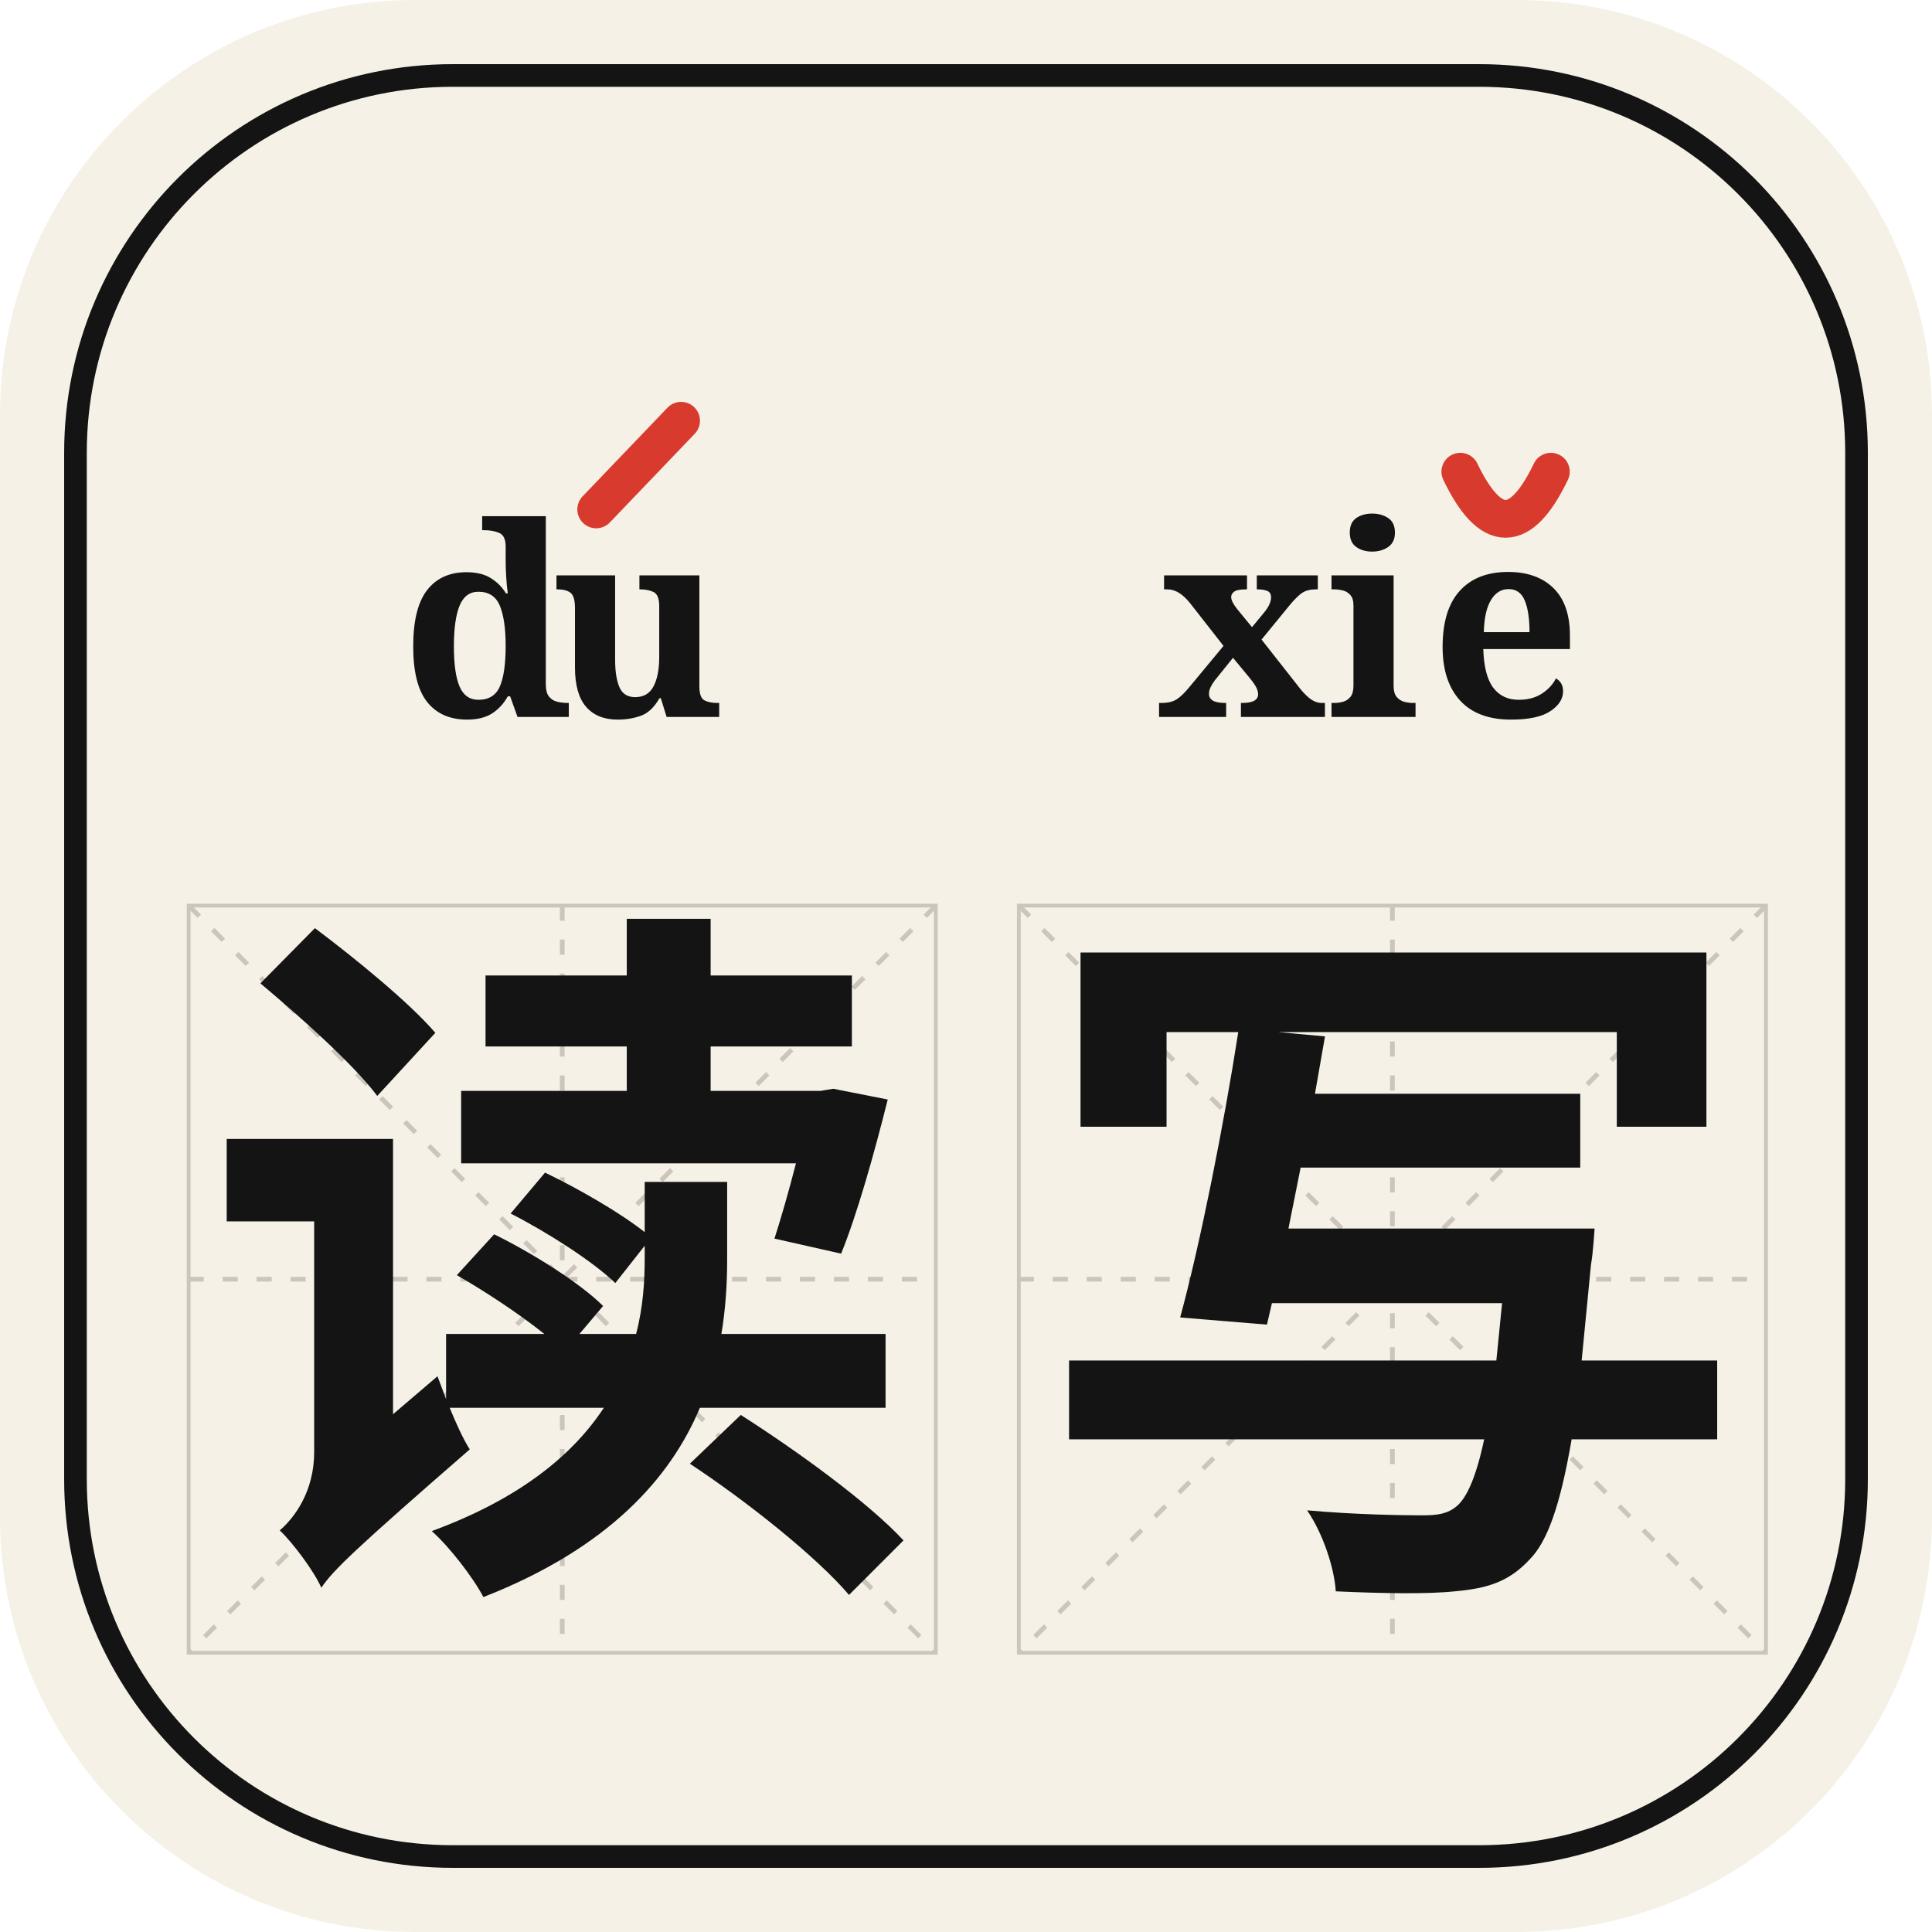
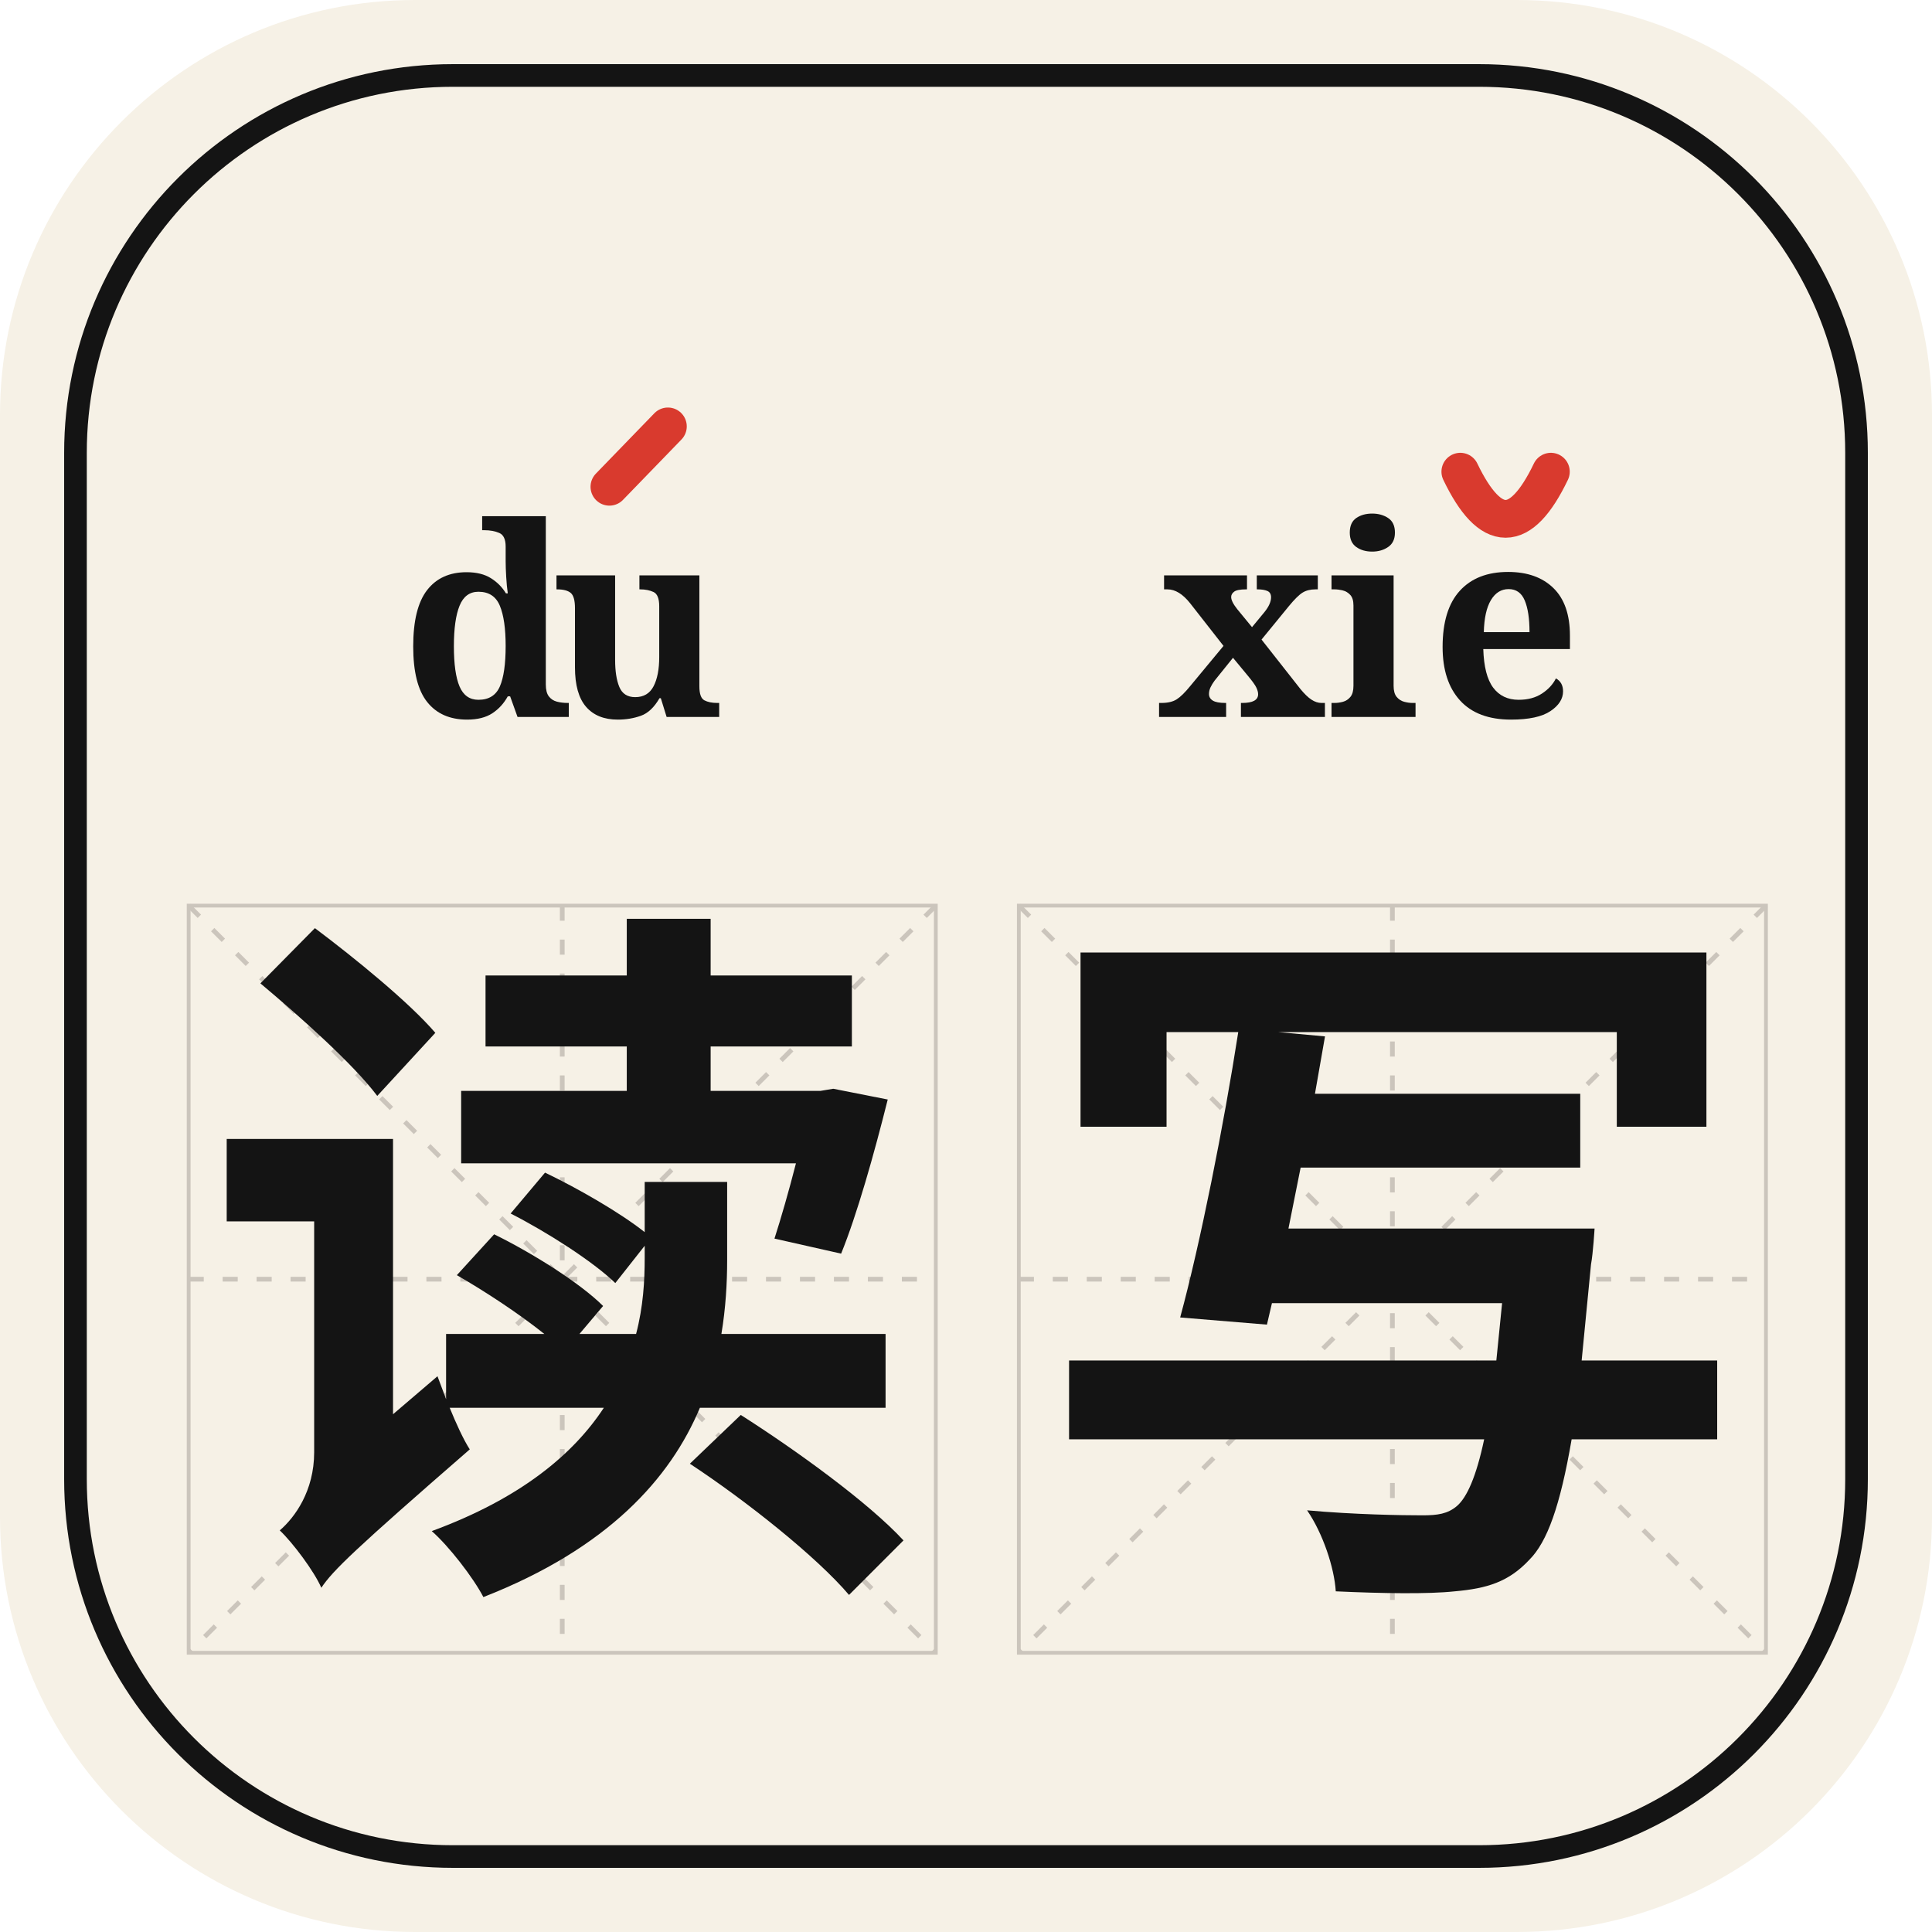
<svg xmlns="http://www.w3.org/2000/svg" viewBox="0 0 1024 1024" width="1024" height="1024">
  <defs>
    <style>
      .pinyin { font-family: serif; font-size: 140px; font-weight: 600; fill: #141414; }
      .hanzi { font-family: serif; font-size: 380px; font-weight: 800; fill: #141414; }
    </style>
  </defs>
  <rect x="0" y="0" width="1024" height="1024" rx="220" ry="220" fill="#F6F1E6" />
  <rect x="40" y="40" width="944" height="944" rx="200" ry="200" fill="none" stroke="#141414" stroke-width="12" />
  <text class="pinyin" x="258" y="380" text-anchor="middle">d</text>
  <text class="pinyin" x="338" y="380" text-anchor="middle">u</text>
-   <line x1="316" y1="270" x2="361" y2="223" stroke="#D93A2E" stroke-width="20" stroke-linecap="round" />
+   <line x1="323" y1="258" x2="354" y2="226" stroke="#D93A2E" stroke-width="20" stroke-linecap="round" />
  <g stroke="#A8A099" stroke-width="2.5" stroke-dasharray="8 10" opacity="0.55">
    <rect x="100" y="480" width="396" height="396" fill="none" stroke="#A8A099" stroke-width="2" stroke-dasharray="0" />
    <line x1="298" y1="480" x2="298" y2="876" />
    <line x1="100" y1="678" x2="496" y2="678" />
    <line x1="100" y1="480" x2="496" y2="876" />
    <line x1="496" y1="480" x2="100" y2="876" />
  </g>
  <text class="hanzi" x="298" y="810" text-anchor="middle">读</text>
  <text class="pinyin" x="658" y="380" text-anchor="middle">x</text>
  <text class="pinyin" x="728" y="380" text-anchor="middle">i</text>
  <text class="pinyin" x="798" y="380" text-anchor="middle">e</text>
  <path d="M 774 250 Q 798 300 822 250" fill="none" stroke="#D93A2E" stroke-width="20" stroke-linecap="round" />
  <g stroke="#A8A099" stroke-width="2.5" stroke-dasharray="8 10" opacity="0.55">
    <rect x="540" y="480" width="396" height="396" fill="none" stroke="#A8A099" stroke-width="2" stroke-dasharray="0" />
    <line x1="738" y1="480" x2="738" y2="876" />
    <line x1="540" y1="678" x2="936" y2="678" />
    <line x1="540" y1="480" x2="936" y2="876" />
    <line x1="936" y1="480" x2="540" y2="876" />
  </g>
  <text class="hanzi" x="738" y="810" text-anchor="middle">写</text>
</svg>
